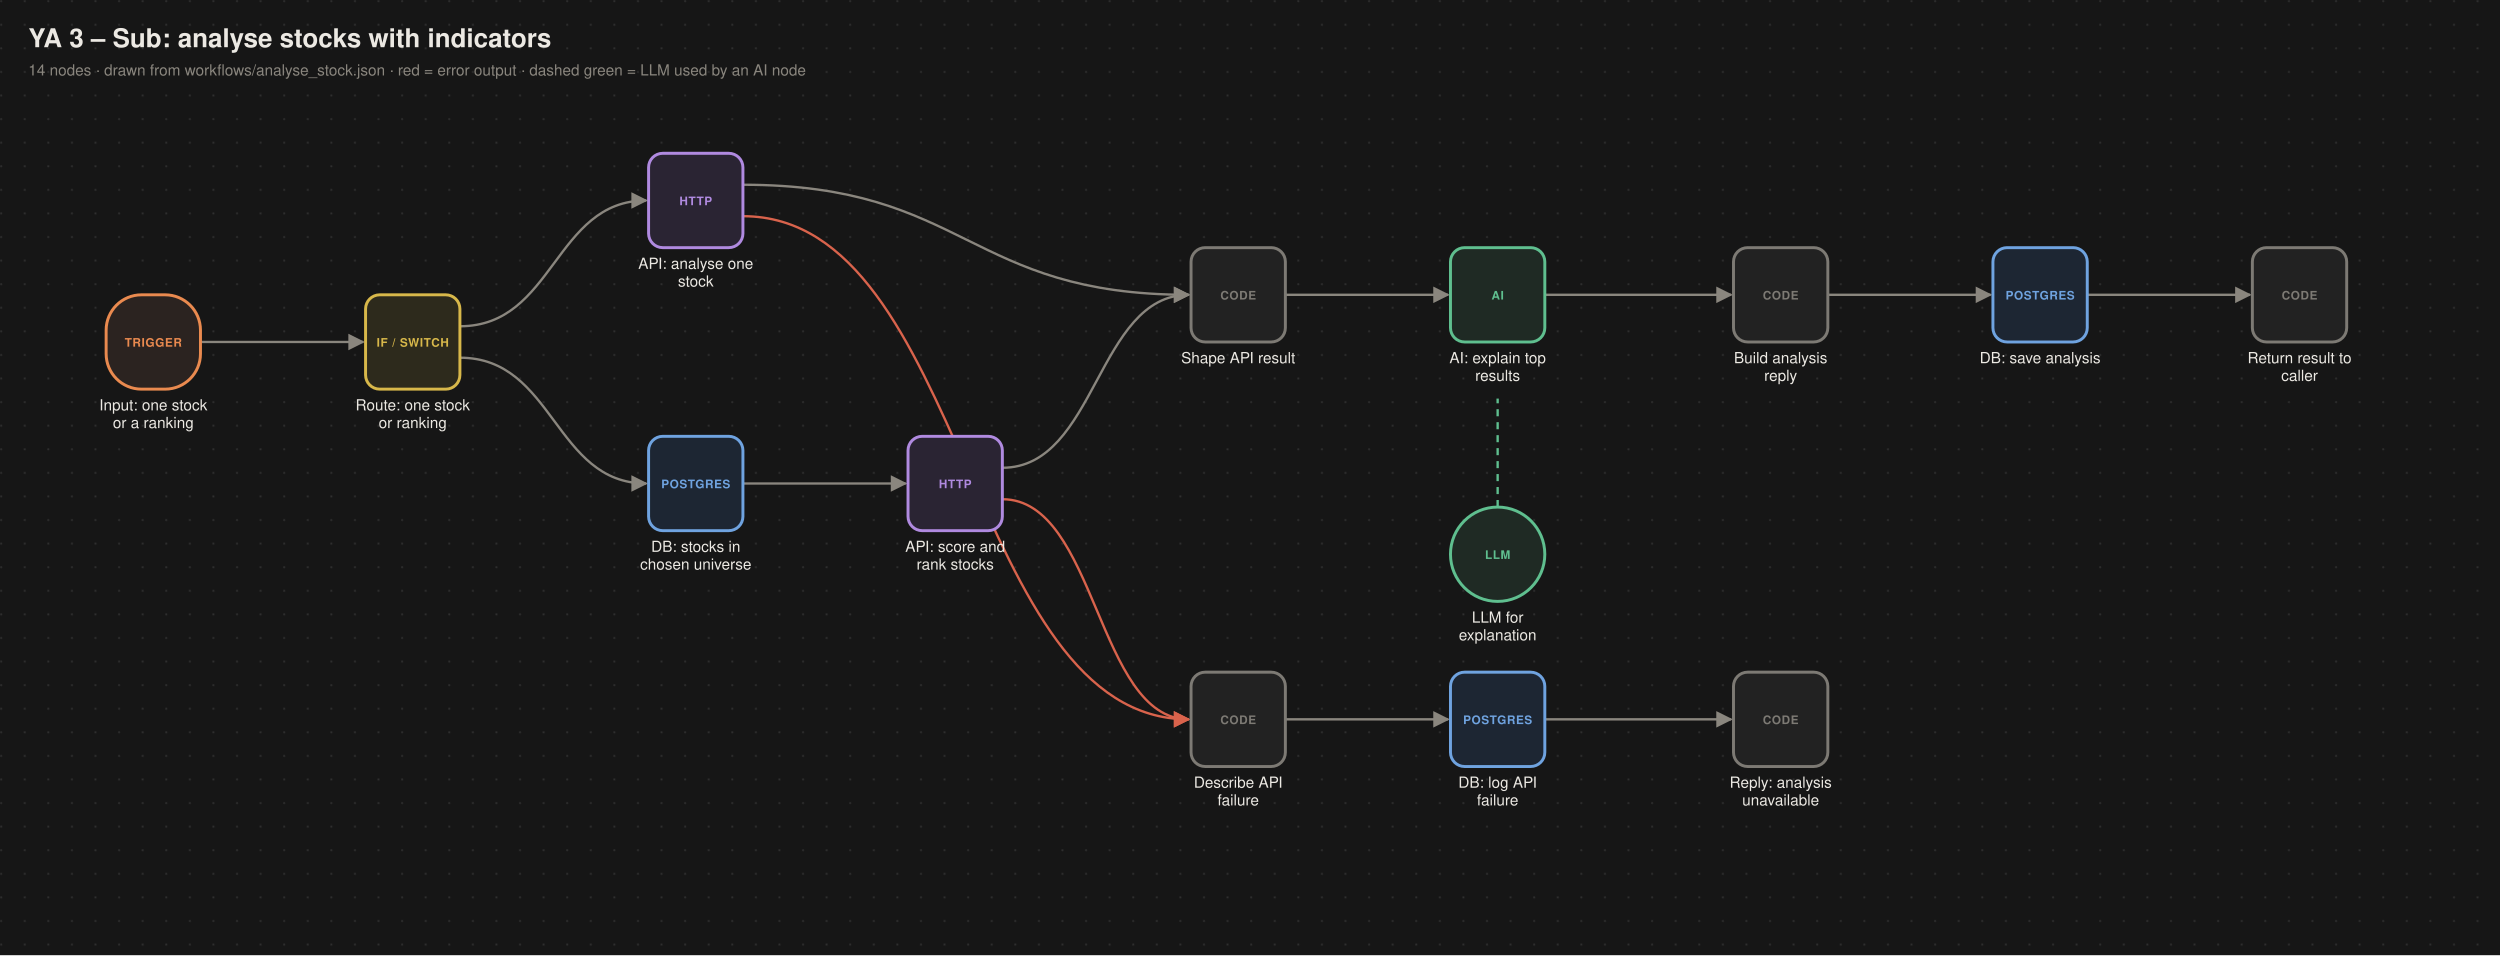
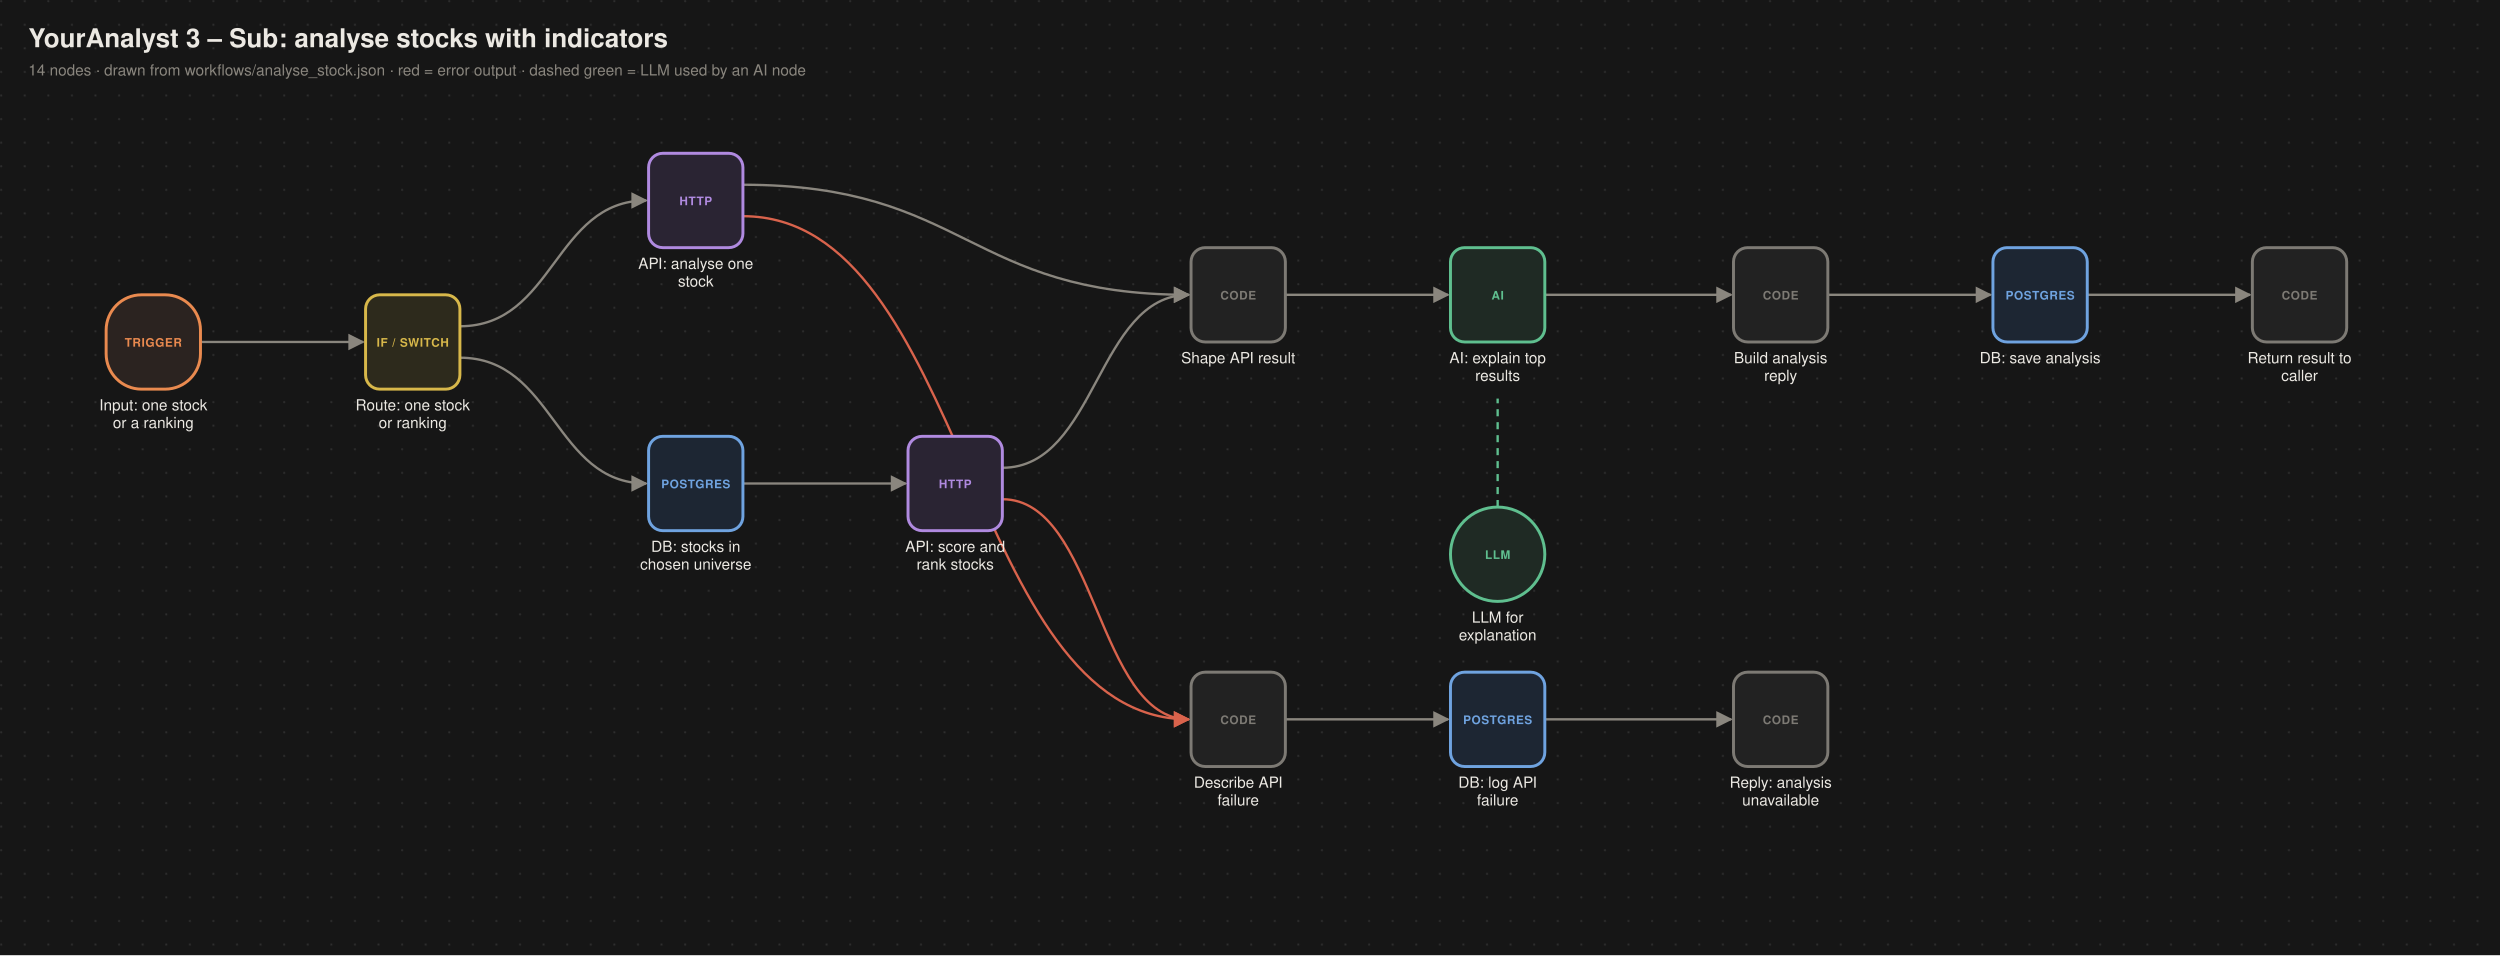
<svg xmlns="http://www.w3.org/2000/svg" width="2120" height="810" viewBox="0 0 2120 810" font-family="-apple-system, Helvetica, Arial, sans-serif">
  <rect width="2120" height="810" fill="#161616" />
  <defs>
    <pattern id="g" width="20" height="20" patternUnits="userSpaceOnUse">
      <circle cx="1" cy="1" r="1" fill="#2a2a2a" />
    </pattern>
    <marker id="a" viewBox="0 0 10 10" refX="9" refY="5" markerWidth="7" markerHeight="7" orient="auto">
      <path d="M0 0 L10 5 L0 10z" fill="#8a867e" />
    </marker>
    <marker id="e" viewBox="0 0 10 10" refX="9" refY="5" markerWidth="7" markerHeight="7" orient="auto">
      <path d="M0 0 L10 5 L0 10z" fill="#d9634c" />
    </marker>
  </defs>
  <rect width="2120" height="810" fill="url(#g)" />
-   <text x="24" y="40" fill="#ece9e3" font-size="22" font-weight="600">YA 3 – Sub: analyse stocks with indicators</text>
+   <text x="24" y="40" fill="#ece9e3" font-size="22" font-weight="600">YourAnalyst 3 – Sub: analyse stocks with indicators</text>
  <text x="24" y="64" fill="#8a867e" font-size="13">14 nodes · drawn from workflows/analyse_stock.json · red = error output · dashed green = LLM used by an AI node</text>
  <path d="M170 290.0 C240.0 290.0 240.0 290.0 308 290.0" fill="none" stroke="#8a867e" stroke-width="2" marker-end="url(#a)" />
  <path d="M390 276.667 C470.0 276.667 470.0 170.0 548 170.0" fill="none" stroke="#8a867e" stroke-width="2" marker-end="url(#a)" />
  <path d="M390 303.333 C470.0 303.333 470.0 410.0 548 410.0" fill="none" stroke="#8a867e" stroke-width="2" marker-end="url(#a)" />
  <path d="M630 410.0 C700.0 410.0 700.0 410.0 768 410.0" fill="none" stroke="#8a867e" stroke-width="2" marker-end="url(#a)" />
  <path d="M630 156.667 C820.0 156.667 820.0 250.0 1008 250.0" fill="none" stroke="#8a867e" stroke-width="2" marker-end="url(#a)" />
  <path d="M630 183.333 C820.0 183.333 820.0 610.0 1008 610.0" fill="none" stroke="#d9634c" stroke-width="2" marker-end="url(#e)" />
  <path d="M850 396.667 C930.0 396.667 930.0 250.0 1008 250.0" fill="none" stroke="#8a867e" stroke-width="2" marker-end="url(#a)" />
  <path d="M850 423.333 C930.0 423.333 930.0 610.0 1008 610.0" fill="none" stroke="#d9634c" stroke-width="2" marker-end="url(#e)" />
  <path d="M1090 250.0 C1160.0 250.0 1160.0 250.0 1228 250.0" fill="none" stroke="#8a867e" stroke-width="2" marker-end="url(#a)" />
  <path d="M1310 250.0 C1390.0 250.0 1390.0 250.0 1468 250.0" fill="none" stroke="#8a867e" stroke-width="2" marker-end="url(#a)" />
  <path d="M1550 250.0 C1620.0 250.0 1620.0 250.0 1688 250.0" fill="none" stroke="#8a867e" stroke-width="2" marker-end="url(#a)" />
  <path d="M1770 250.0 C1840.0 250.0 1840.0 250.0 1908 250.0" fill="none" stroke="#8a867e" stroke-width="2" marker-end="url(#a)" />
  <path d="M1090 610.0 C1160.0 610.0 1160.0 610.0 1228 610.0" fill="none" stroke="#8a867e" stroke-width="2" marker-end="url(#a)" />
  <path d="M1310 610.0 C1390.0 610.0 1390.0 610.0 1468 610.0" fill="none" stroke="#8a867e" stroke-width="2" marker-end="url(#a)" />
  <path d="M1270.0 430 L1270.0 338" stroke="#5fbf8f" stroke-width="2" stroke-dasharray="6 5" fill="none" />
  <rect x="90" y="250" width="80" height="80" rx="30" fill="#2b2320" stroke="#ea8a4f" stroke-width="2.5" />
  <text x="130.0" y="294.0" text-anchor="middle" fill="#ea8a4f" font-size="10" font-weight="700" letter-spacing="0.5">TRIGGER</text>
  <text x="130.0" y="348" text-anchor="middle" fill="#ece9e3" font-size="13">Input: one stock</text>
  <text x="130.0" y="363" text-anchor="middle" fill="#ece9e3" font-size="13">or a ranking</text>
  <rect x="310" y="250" width="80" height="80" rx="12" fill="#2d2a1c" stroke="#d8b84a" stroke-width="2.5" />
  <text x="350.0" y="294.0" text-anchor="middle" fill="#d8b84a" font-size="10" font-weight="700" letter-spacing="0.5">IF / SWITCH</text>
  <text x="350.0" y="348" text-anchor="middle" fill="#ece9e3" font-size="13">Route: one stock</text>
  <text x="350.0" y="363" text-anchor="middle" fill="#ece9e3" font-size="13">or ranking</text>
  <rect x="550" y="130" width="80" height="80" rx="12" fill="#2a2433" stroke="#b08ae0" stroke-width="2.5" />
  <text x="590.0" y="174.0" text-anchor="middle" fill="#b08ae0" font-size="10" font-weight="700" letter-spacing="0.5">HTTP</text>
  <text x="590.0" y="228" text-anchor="middle" fill="#ece9e3" font-size="13">API: analyse one</text>
  <text x="590.0" y="243" text-anchor="middle" fill="#ece9e3" font-size="13">stock</text>
  <rect x="550" y="370" width="80" height="80" rx="12" fill="#1d2633" stroke="#6fa3e0" stroke-width="2.5" />
  <text x="590.0" y="414.0" text-anchor="middle" fill="#6fa3e0" font-size="10" font-weight="700" letter-spacing="0.5">POSTGRES</text>
  <text x="590.0" y="468" text-anchor="middle" fill="#ece9e3" font-size="13">DB: stocks in</text>
  <text x="590.0" y="483" text-anchor="middle" fill="#ece9e3" font-size="13">chosen universe</text>
  <rect x="770" y="370" width="80" height="80" rx="12" fill="#2a2433" stroke="#b08ae0" stroke-width="2.5" />
  <text x="810.0" y="414.0" text-anchor="middle" fill="#b08ae0" font-size="10" font-weight="700" letter-spacing="0.5">HTTP</text>
  <text x="810.0" y="468" text-anchor="middle" fill="#ece9e3" font-size="13">API: score and</text>
  <text x="810.0" y="483" text-anchor="middle" fill="#ece9e3" font-size="13">rank stocks</text>
  <rect x="1010" y="210" width="80" height="80" rx="12" fill="#222222" stroke="#7d7a74" stroke-width="2.5" />
  <text x="1050.0" y="254.0" text-anchor="middle" fill="#7d7a74" font-size="10" font-weight="700" letter-spacing="0.5">CODE</text>
  <text x="1050.0" y="308" text-anchor="middle" fill="#ece9e3" font-size="13">Shape API result</text>
  <rect x="1230" y="210" width="80" height="80" rx="12" fill="#1f2a24" stroke="#5fbf8f" stroke-width="2.5" />
  <text x="1270.0" y="254.0" text-anchor="middle" fill="#5fbf8f" font-size="10" font-weight="700" letter-spacing="0.5">AI</text>
  <text x="1270.0" y="308" text-anchor="middle" fill="#ece9e3" font-size="13">AI: explain top</text>
  <text x="1270.0" y="323" text-anchor="middle" fill="#ece9e3" font-size="13">results</text>
  <circle cx="1270.0" cy="470.0" r="40.0" fill="#1f2a24" stroke="#5fbf8f" stroke-width="2.5" />
  <text x="1270.0" y="474.0" text-anchor="middle" fill="#5fbf8f" font-size="10" font-weight="700" letter-spacing="0.5">LLM</text>
  <text x="1270.0" y="528" text-anchor="middle" fill="#ece9e3" font-size="13">LLM for</text>
  <text x="1270.0" y="543" text-anchor="middle" fill="#ece9e3" font-size="13">explanation</text>
  <rect x="1470" y="210" width="80" height="80" rx="12" fill="#222222" stroke="#7d7a74" stroke-width="2.5" />
  <text x="1510.0" y="254.0" text-anchor="middle" fill="#7d7a74" font-size="10" font-weight="700" letter-spacing="0.5">CODE</text>
  <text x="1510.0" y="308" text-anchor="middle" fill="#ece9e3" font-size="13">Build analysis</text>
  <text x="1510.0" y="323" text-anchor="middle" fill="#ece9e3" font-size="13">reply</text>
  <rect x="1690" y="210" width="80" height="80" rx="12" fill="#1d2633" stroke="#6fa3e0" stroke-width="2.5" />
  <text x="1730.0" y="254.0" text-anchor="middle" fill="#6fa3e0" font-size="10" font-weight="700" letter-spacing="0.5">POSTGRES</text>
  <text x="1730.0" y="308" text-anchor="middle" fill="#ece9e3" font-size="13">DB: save analysis</text>
  <rect x="1910" y="210" width="80" height="80" rx="12" fill="#222222" stroke="#7d7a74" stroke-width="2.5" />
  <text x="1950.0" y="254.0" text-anchor="middle" fill="#7d7a74" font-size="10" font-weight="700" letter-spacing="0.5">CODE</text>
  <text x="1950.0" y="308" text-anchor="middle" fill="#ece9e3" font-size="13">Return result to</text>
  <text x="1950.0" y="323" text-anchor="middle" fill="#ece9e3" font-size="13">caller</text>
  <rect x="1010" y="570" width="80" height="80" rx="12" fill="#222222" stroke="#7d7a74" stroke-width="2.5" />
  <text x="1050.0" y="614.0" text-anchor="middle" fill="#7d7a74" font-size="10" font-weight="700" letter-spacing="0.5">CODE</text>
  <text x="1050.0" y="668" text-anchor="middle" fill="#ece9e3" font-size="13">Describe API</text>
  <text x="1050.0" y="683" text-anchor="middle" fill="#ece9e3" font-size="13">failure</text>
  <rect x="1230" y="570" width="80" height="80" rx="12" fill="#1d2633" stroke="#6fa3e0" stroke-width="2.5" />
  <text x="1270.0" y="614.0" text-anchor="middle" fill="#6fa3e0" font-size="10" font-weight="700" letter-spacing="0.5">POSTGRES</text>
  <text x="1270.0" y="668" text-anchor="middle" fill="#ece9e3" font-size="13">DB: log API</text>
  <text x="1270.0" y="683" text-anchor="middle" fill="#ece9e3" font-size="13">failure</text>
  <rect x="1470" y="570" width="80" height="80" rx="12" fill="#222222" stroke="#7d7a74" stroke-width="2.5" />
  <text x="1510.0" y="614.0" text-anchor="middle" fill="#7d7a74" font-size="10" font-weight="700" letter-spacing="0.5">CODE</text>
  <text x="1510.0" y="668" text-anchor="middle" fill="#ece9e3" font-size="13">Reply: analysis</text>
  <text x="1510.0" y="683" text-anchor="middle" fill="#ece9e3" font-size="13">unavailable</text>
</svg>
